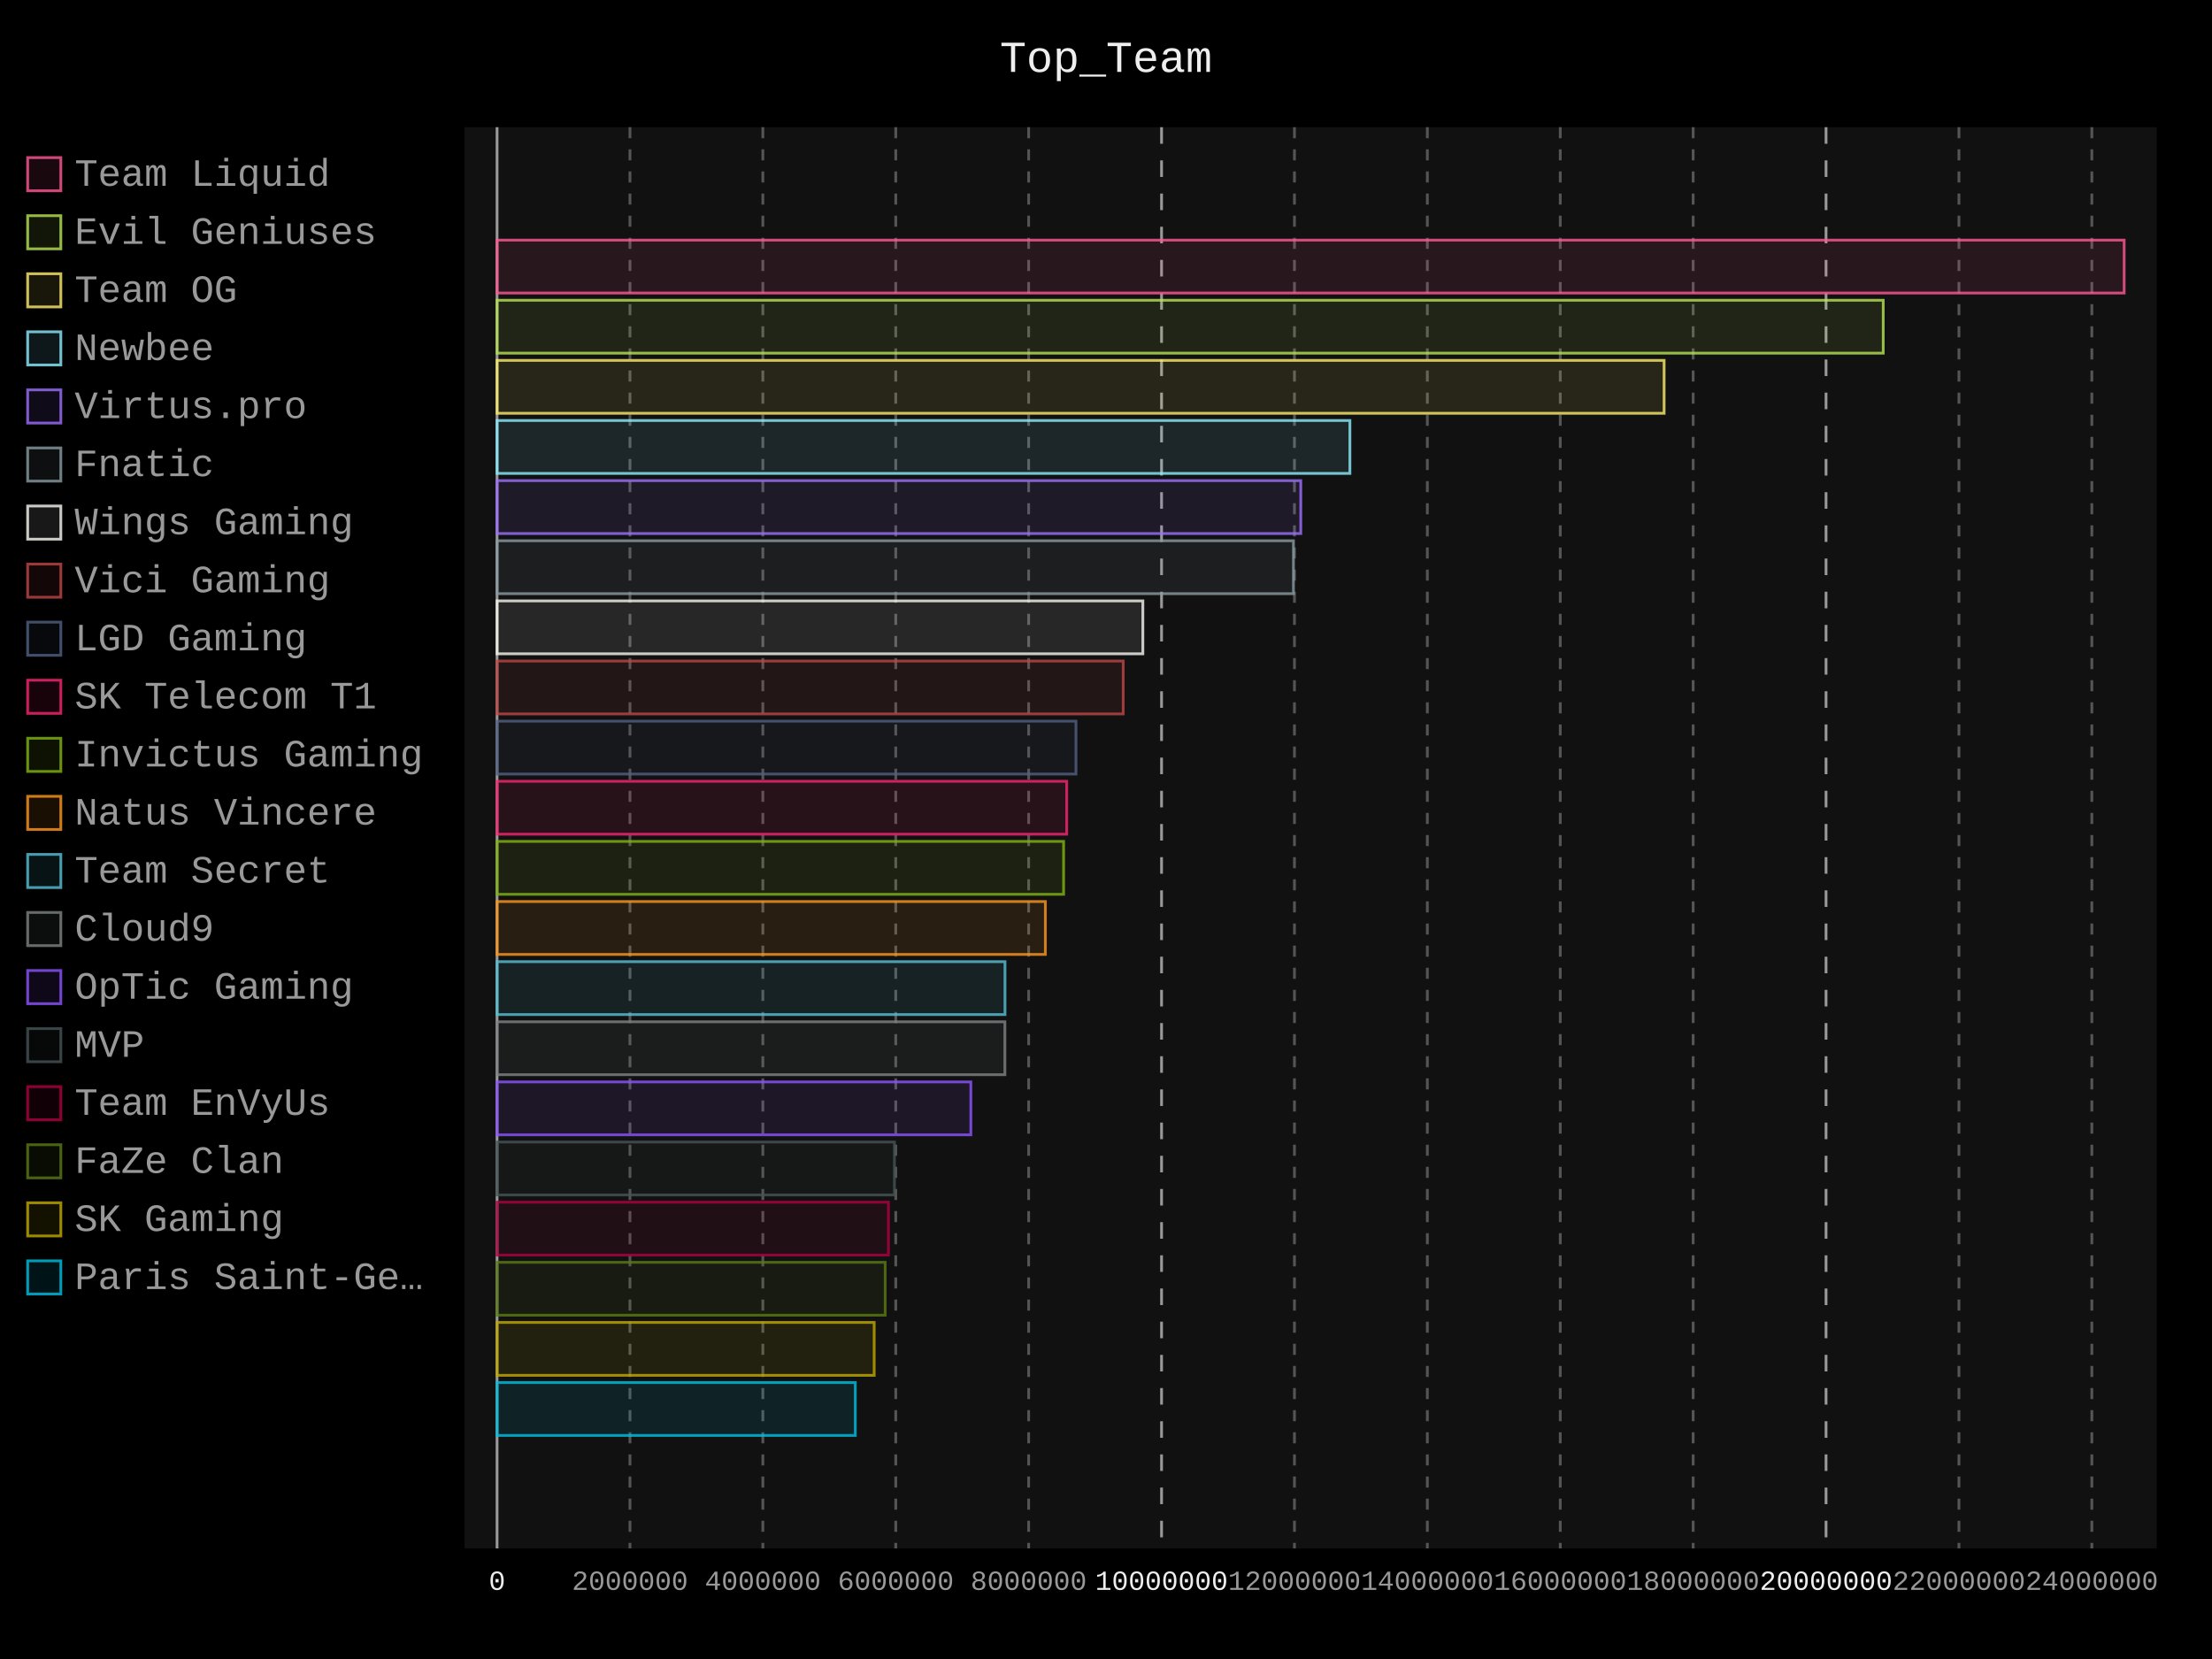
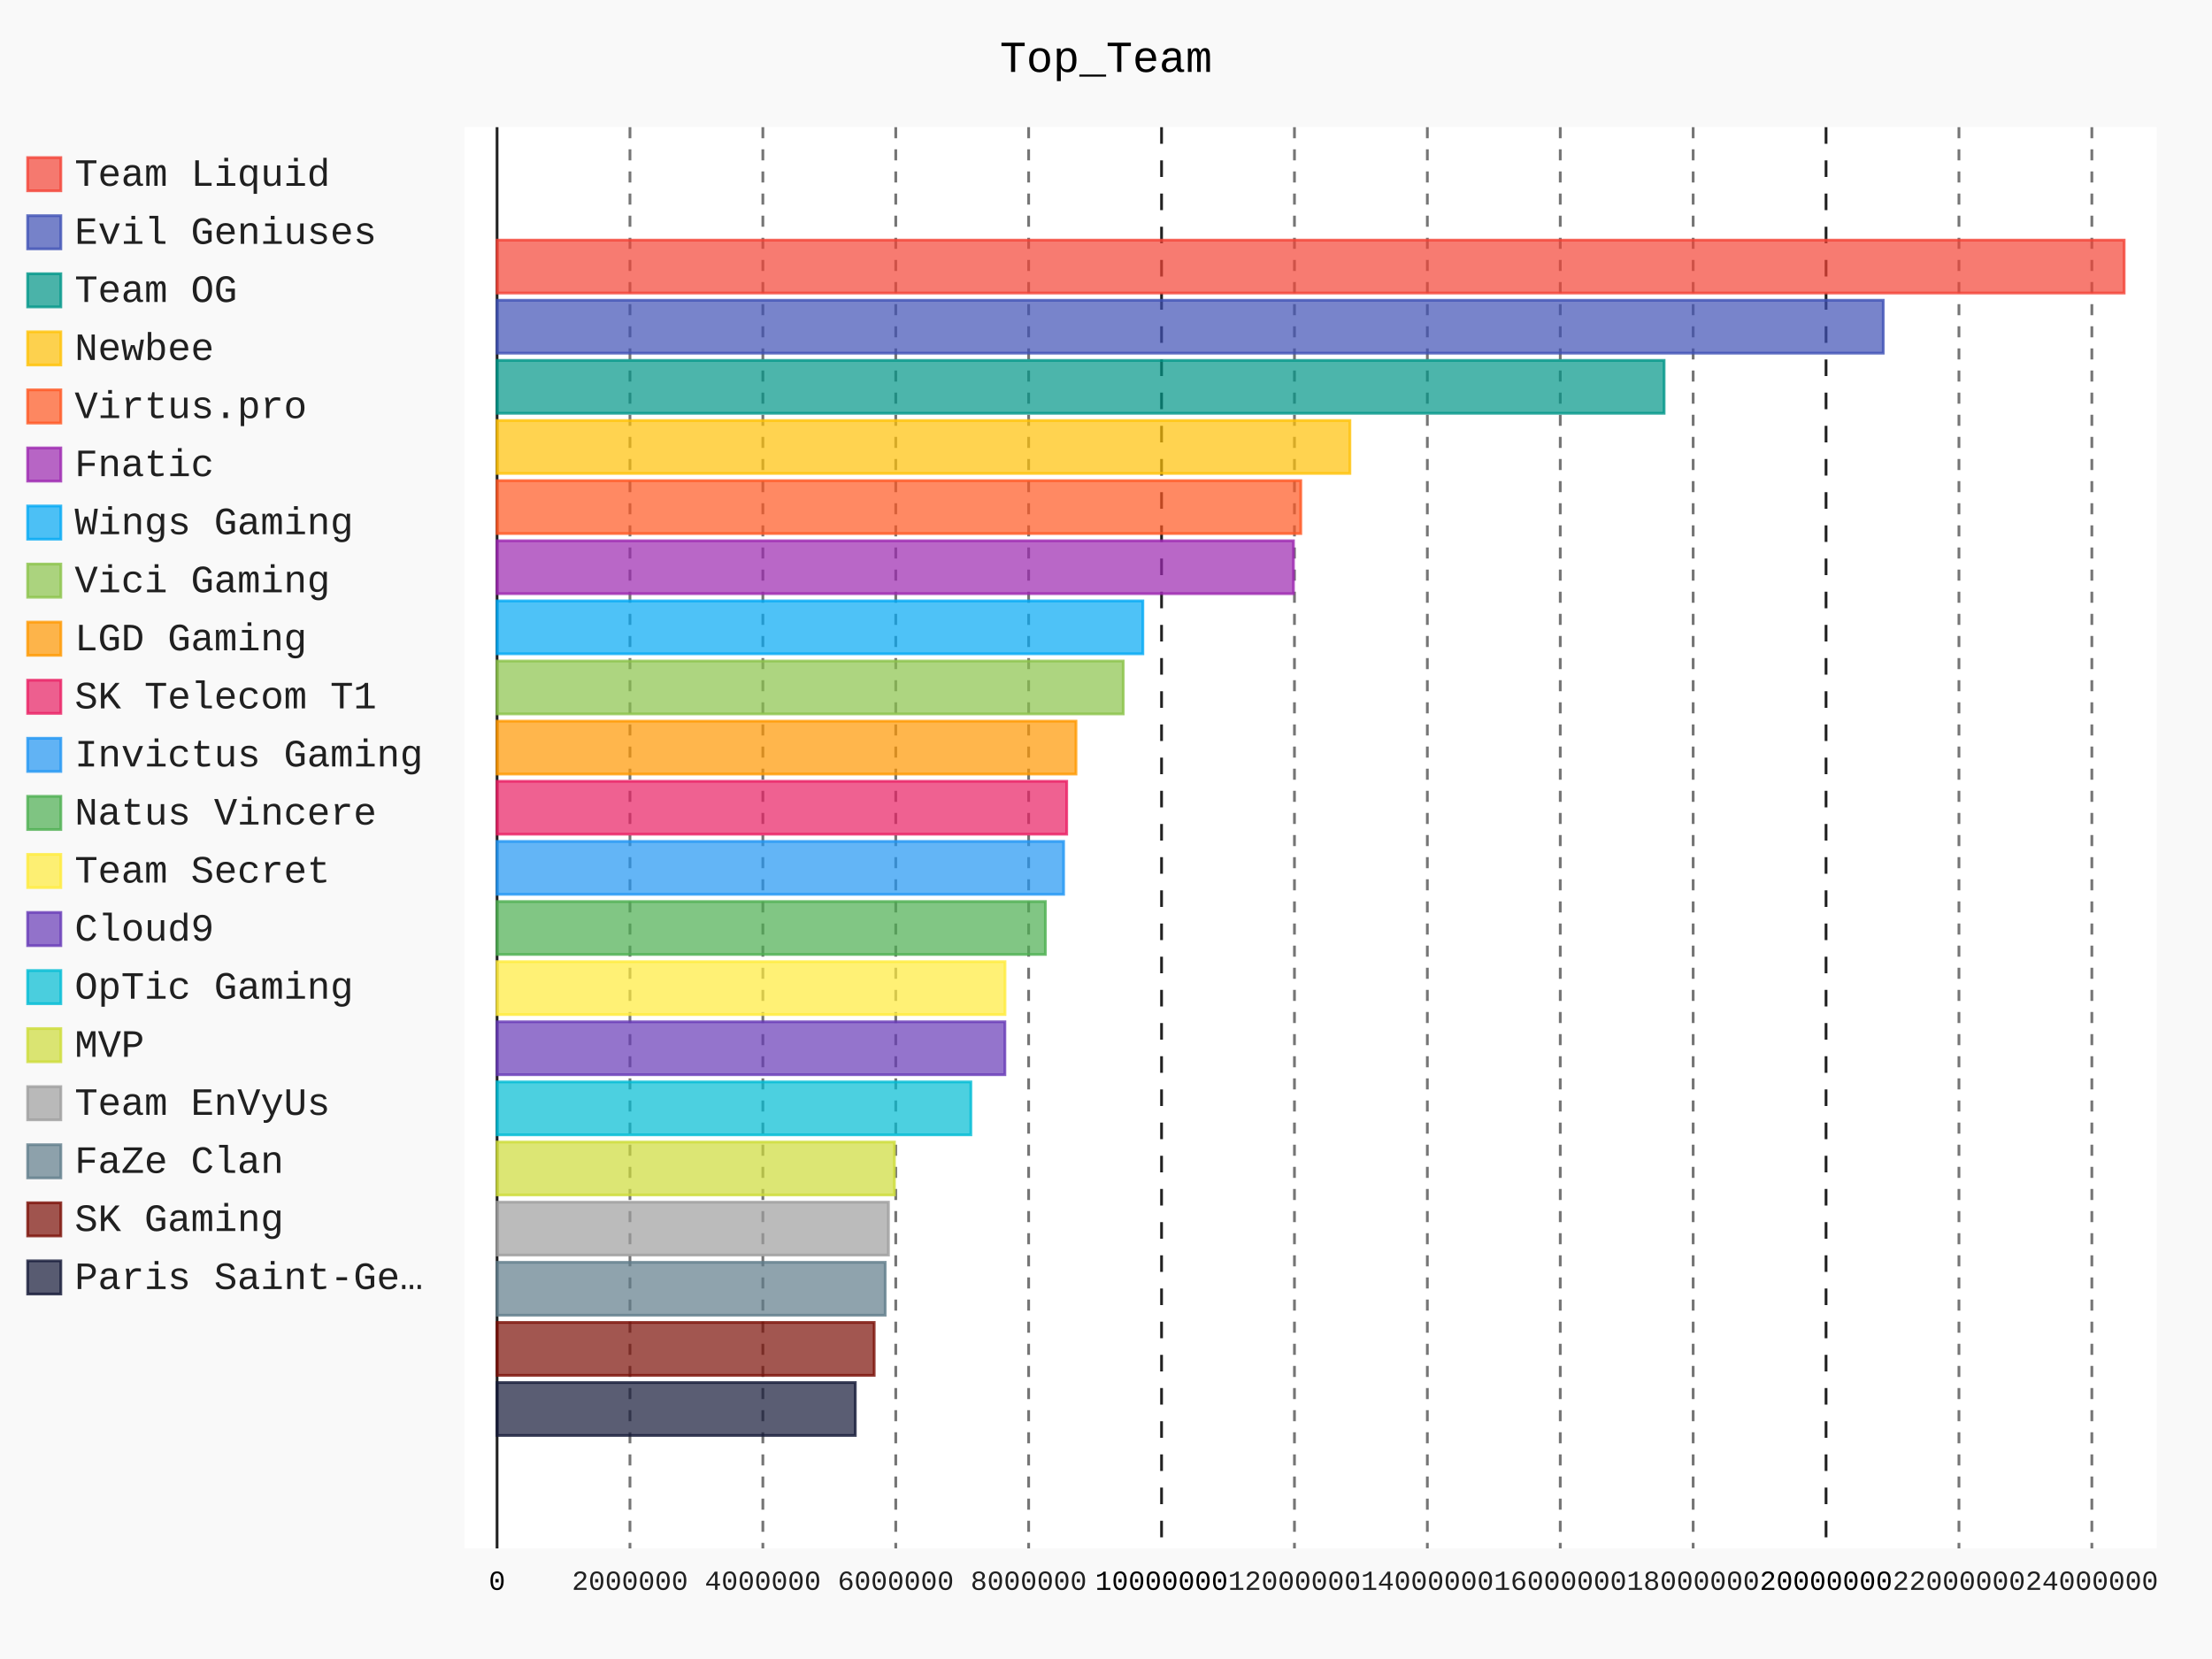
- <svg xmlns="http://www.w3.org/2000/svg" id="chart-6b45b60c-c236-4a94-9a50-632281157562" class="pygal-chart" viewBox="0 0 800 600">
+ <svg xmlns="http://www.w3.org/2000/svg" class="pygal-chart" id="chart-4aa87eb0-142a-40fe-87b5-8b1208b6a722" viewBox="0 0 800 600">
  <defs>
-     <style type="text/css">#chart-6b45b60c-c236-4a94-9a50-632281157562{-webkit-user-select:none;-webkit-font-smoothing:antialiased;font-family:Consolas,"Liberation Mono",Menlo,Courier,monospace}#chart-6b45b60c-c236-4a94-9a50-632281157562 .title{font-family:Consolas,"Liberation Mono",Menlo,Courier,monospace;font-size:16px}#chart-6b45b60c-c236-4a94-9a50-632281157562 .legends .legend text{font-family:Consolas,"Liberation Mono",Menlo,Courier,monospace;font-size:14px}#chart-6b45b60c-c236-4a94-9a50-632281157562 .axis text{font-family:Consolas,"Liberation Mono",Menlo,Courier,monospace;font-size:10px}#chart-6b45b60c-c236-4a94-9a50-632281157562 .axis text.major{font-family:Consolas,"Liberation Mono",Menlo,Courier,monospace;font-size:10px}#chart-6b45b60c-c236-4a94-9a50-632281157562 .text-overlay text.value{font-family:Consolas,"Liberation Mono",Menlo,Courier,monospace;font-size:16px}#chart-6b45b60c-c236-4a94-9a50-632281157562 .text-overlay text.label{font-family:Consolas,"Liberation Mono",Menlo,Courier,monospace;font-size:10px}#chart-6b45b60c-c236-4a94-9a50-632281157562 .tooltip{font-family:Consolas,"Liberation Mono",Menlo,Courier,monospace;font-size:14px}#chart-6b45b60c-c236-4a94-9a50-632281157562 text.no_data{font-family:Consolas,"Liberation Mono",Menlo,Courier,monospace;font-size:64px}
- #chart-6b45b60c-c236-4a94-9a50-632281157562{background-color:black}#chart-6b45b60c-c236-4a94-9a50-632281157562 path,#chart-6b45b60c-c236-4a94-9a50-632281157562 line,#chart-6b45b60c-c236-4a94-9a50-632281157562 rect,#chart-6b45b60c-c236-4a94-9a50-632281157562 circle{-webkit-transition:1s ease-out;-moz-transition:1s ease-out;transition:1s ease-out}#chart-6b45b60c-c236-4a94-9a50-632281157562 .graph &gt; .background{fill:black}#chart-6b45b60c-c236-4a94-9a50-632281157562 .plot &gt; .background{fill:#111}#chart-6b45b60c-c236-4a94-9a50-632281157562 .graph{fill:#999}#chart-6b45b60c-c236-4a94-9a50-632281157562 text.no_data{fill:#eee}#chart-6b45b60c-c236-4a94-9a50-632281157562 .title{fill:#eee}#chart-6b45b60c-c236-4a94-9a50-632281157562 .legends .legend text{fill:#999}#chart-6b45b60c-c236-4a94-9a50-632281157562 .legends .legend:hover text{fill:#eee}#chart-6b45b60c-c236-4a94-9a50-632281157562 .axis .line{stroke:#eee}#chart-6b45b60c-c236-4a94-9a50-632281157562 .axis .guide.line{stroke:#555}#chart-6b45b60c-c236-4a94-9a50-632281157562 .axis .major.line{stroke:#999}#chart-6b45b60c-c236-4a94-9a50-632281157562 .axis text.major{fill:#eee}#chart-6b45b60c-c236-4a94-9a50-632281157562 .axis.y .guides:hover .guide.line,#chart-6b45b60c-c236-4a94-9a50-632281157562 .line-graph .axis.x .guides:hover .guide.line,#chart-6b45b60c-c236-4a94-9a50-632281157562 .stackedline-graph .axis.x .guides:hover .guide.line,#chart-6b45b60c-c236-4a94-9a50-632281157562 .xy-graph .axis.x .guides:hover .guide.line{stroke:#eee}#chart-6b45b60c-c236-4a94-9a50-632281157562 .axis .guides:hover text{fill:#eee}#chart-6b45b60c-c236-4a94-9a50-632281157562 .reactive{fill-opacity:.1;stroke-opacity:.8}#chart-6b45b60c-c236-4a94-9a50-632281157562 .ci{stroke:#999}#chart-6b45b60c-c236-4a94-9a50-632281157562 .reactive.active,#chart-6b45b60c-c236-4a94-9a50-632281157562 .active .reactive{fill-opacity:.75;stroke-opacity:.9;stroke-width:4}#chart-6b45b60c-c236-4a94-9a50-632281157562 .ci .reactive.active{stroke-width:1.5}#chart-6b45b60c-c236-4a94-9a50-632281157562 .series text{fill:#eee}#chart-6b45b60c-c236-4a94-9a50-632281157562 .tooltip rect{fill:#111;stroke:#eee;-webkit-transition:opacity 1s ease-out;-moz-transition:opacity 1s ease-out;transition:opacity 1s ease-out}#chart-6b45b60c-c236-4a94-9a50-632281157562 .tooltip .label{fill:#999}#chart-6b45b60c-c236-4a94-9a50-632281157562 .tooltip .label{fill:#999}#chart-6b45b60c-c236-4a94-9a50-632281157562 .tooltip .legend{font-size:.8em;fill:#555}#chart-6b45b60c-c236-4a94-9a50-632281157562 .tooltip .x_label{font-size:.6em;fill:#eee}#chart-6b45b60c-c236-4a94-9a50-632281157562 .tooltip .xlink{font-size:.5em;text-decoration:underline}#chart-6b45b60c-c236-4a94-9a50-632281157562 .tooltip .value{font-size:1.5em}#chart-6b45b60c-c236-4a94-9a50-632281157562 .bound{font-size:.5em}#chart-6b45b60c-c236-4a94-9a50-632281157562 .max-value{font-size:.75em;fill:#555}#chart-6b45b60c-c236-4a94-9a50-632281157562 .map-element{fill:#111;stroke:#555 !important}#chart-6b45b60c-c236-4a94-9a50-632281157562 .map-element .reactive{fill-opacity:inherit;stroke-opacity:inherit}#chart-6b45b60c-c236-4a94-9a50-632281157562 .color-0,#chart-6b45b60c-c236-4a94-9a50-632281157562 .color-0 a:visited{stroke:#ff5995;fill:#ff5995}#chart-6b45b60c-c236-4a94-9a50-632281157562 .color-1,#chart-6b45b60c-c236-4a94-9a50-632281157562 .color-1 a:visited{stroke:#b6e354;fill:#b6e354}#chart-6b45b60c-c236-4a94-9a50-632281157562 .color-2,#chart-6b45b60c-c236-4a94-9a50-632281157562 .color-2 a:visited{stroke:#feed6c;fill:#feed6c}#chart-6b45b60c-c236-4a94-9a50-632281157562 .color-3,#chart-6b45b60c-c236-4a94-9a50-632281157562 .color-3 a:visited{stroke:#8cedff;fill:#8cedff}#chart-6b45b60c-c236-4a94-9a50-632281157562 .color-4,#chart-6b45b60c-c236-4a94-9a50-632281157562 .color-4 a:visited{stroke:#9e6ffe;fill:#9e6ffe}#chart-6b45b60c-c236-4a94-9a50-632281157562 .color-5,#chart-6b45b60c-c236-4a94-9a50-632281157562 .color-5 a:visited{stroke:#899ca1;fill:#899ca1}#chart-6b45b60c-c236-4a94-9a50-632281157562 .color-6,#chart-6b45b60c-c236-4a94-9a50-632281157562 .color-6 a:visited{stroke:#f8f8f2;fill:#f8f8f2}#chart-6b45b60c-c236-4a94-9a50-632281157562 .color-7,#chart-6b45b60c-c236-4a94-9a50-632281157562 .color-7 a:visited{stroke:#bf4646;fill:#bf4646}#chart-6b45b60c-c236-4a94-9a50-632281157562 .color-8,#chart-6b45b60c-c236-4a94-9a50-632281157562 .color-8 a:visited{stroke:#516083;fill:#516083}#chart-6b45b60c-c236-4a94-9a50-632281157562 .color-9,#chart-6b45b60c-c236-4a94-9a50-632281157562 .color-9 a:visited{stroke:#f92672;fill:#f92672}#chart-6b45b60c-c236-4a94-9a50-632281157562 .color-10,#chart-6b45b60c-c236-4a94-9a50-632281157562 .color-10 a:visited{stroke:#82b414;fill:#82b414}#chart-6b45b60c-c236-4a94-9a50-632281157562 .color-11,#chart-6b45b60c-c236-4a94-9a50-632281157562 .color-11 a:visited{stroke:#fd971f;fill:#fd971f}#chart-6b45b60c-c236-4a94-9a50-632281157562 .color-12,#chart-6b45b60c-c236-4a94-9a50-632281157562 .color-12 a:visited{stroke:#56c2d6;fill:#56c2d6}#chart-6b45b60c-c236-4a94-9a50-632281157562 .color-13,#chart-6b45b60c-c236-4a94-9a50-632281157562 .color-13 a:visited{stroke:#808384;fill:#808384}#chart-6b45b60c-c236-4a94-9a50-632281157562 .color-14,#chart-6b45b60c-c236-4a94-9a50-632281157562 .color-14 a:visited{stroke:#8c54fe;fill:#8c54fe}#chart-6b45b60c-c236-4a94-9a50-632281157562 .color-15,#chart-6b45b60c-c236-4a94-9a50-632281157562 .color-15 a:visited{stroke:#465457;fill:#465457}#chart-6b45b60c-c236-4a94-9a50-632281157562 .color-16,#chart-6b45b60c-c236-4a94-9a50-632281157562 .color-16 a:visited{stroke:#b00040;fill:#b00040}#chart-6b45b60c-c236-4a94-9a50-632281157562 .color-17,#chart-6b45b60c-c236-4a94-9a50-632281157562 .color-17 a:visited{stroke:#5a7b14;fill:#5a7b14}#chart-6b45b60c-c236-4a94-9a50-632281157562 .color-18,#chart-6b45b60c-c236-4a94-9a50-632281157562 .color-18 a:visited{stroke:#c0aa01;fill:#c0aa01}#chart-6b45b60c-c236-4a94-9a50-632281157562 .color-19,#chart-6b45b60c-c236-4a94-9a50-632281157562 .color-19 a:visited{stroke:#00bfe3;fill:#00bfe3}#chart-6b45b60c-c236-4a94-9a50-632281157562 .text-overlay .color-0 text{fill:black}#chart-6b45b60c-c236-4a94-9a50-632281157562 .text-overlay .color-1 text{fill:black}#chart-6b45b60c-c236-4a94-9a50-632281157562 .text-overlay .color-2 text{fill:black}#chart-6b45b60c-c236-4a94-9a50-632281157562 .text-overlay .color-3 text{fill:black}#chart-6b45b60c-c236-4a94-9a50-632281157562 .text-overlay .color-4 text{fill:black}#chart-6b45b60c-c236-4a94-9a50-632281157562 .text-overlay .color-5 text{fill:black}#chart-6b45b60c-c236-4a94-9a50-632281157562 .text-overlay .color-6 text{fill:black}#chart-6b45b60c-c236-4a94-9a50-632281157562 .text-overlay .color-7 text{fill:black}#chart-6b45b60c-c236-4a94-9a50-632281157562 .text-overlay .color-8 text{fill:black}#chart-6b45b60c-c236-4a94-9a50-632281157562 .text-overlay .color-9 text{fill:black}#chart-6b45b60c-c236-4a94-9a50-632281157562 .text-overlay .color-10 text{fill:black}#chart-6b45b60c-c236-4a94-9a50-632281157562 .text-overlay .color-11 text{fill:black}#chart-6b45b60c-c236-4a94-9a50-632281157562 .text-overlay .color-12 text{fill:black}#chart-6b45b60c-c236-4a94-9a50-632281157562 .text-overlay .color-13 text{fill:black}#chart-6b45b60c-c236-4a94-9a50-632281157562 .text-overlay .color-14 text{fill:black}#chart-6b45b60c-c236-4a94-9a50-632281157562 .text-overlay .color-15 text{fill:black}#chart-6b45b60c-c236-4a94-9a50-632281157562 .text-overlay .color-16 text{fill:black}#chart-6b45b60c-c236-4a94-9a50-632281157562 .text-overlay .color-17 text{fill:black}#chart-6b45b60c-c236-4a94-9a50-632281157562 .text-overlay .color-18 text{fill:black}#chart-6b45b60c-c236-4a94-9a50-632281157562 .text-overlay .color-19 text{fill:black}
- #chart-6b45b60c-c236-4a94-9a50-632281157562 text.no_data{text-anchor:middle}#chart-6b45b60c-c236-4a94-9a50-632281157562 .guide.line{fill:none}#chart-6b45b60c-c236-4a94-9a50-632281157562 .centered{text-anchor:middle}#chart-6b45b60c-c236-4a94-9a50-632281157562 .title{text-anchor:middle}#chart-6b45b60c-c236-4a94-9a50-632281157562 .legends .legend text{fill-opacity:1}#chart-6b45b60c-c236-4a94-9a50-632281157562 .axis.x text{text-anchor:middle}#chart-6b45b60c-c236-4a94-9a50-632281157562 .axis.x:not(.web) text[transform]{text-anchor:start}#chart-6b45b60c-c236-4a94-9a50-632281157562 .axis.x:not(.web) text[transform].backwards{text-anchor:end}#chart-6b45b60c-c236-4a94-9a50-632281157562 .axis.y text{text-anchor:end}#chart-6b45b60c-c236-4a94-9a50-632281157562 .axis.y text[transform].backwards{text-anchor:start}#chart-6b45b60c-c236-4a94-9a50-632281157562 .axis.y2 text{text-anchor:start}#chart-6b45b60c-c236-4a94-9a50-632281157562 .axis.y2 text[transform].backwards{text-anchor:end}#chart-6b45b60c-c236-4a94-9a50-632281157562 .axis .guide.line{stroke-dasharray:4,4}#chart-6b45b60c-c236-4a94-9a50-632281157562 .axis .major.guide.line{stroke-dasharray:6,6}#chart-6b45b60c-c236-4a94-9a50-632281157562 .horizontal .axis.y .guide.line,#chart-6b45b60c-c236-4a94-9a50-632281157562 .horizontal .axis.y2 .guide.line,#chart-6b45b60c-c236-4a94-9a50-632281157562 .vertical .axis.x .guide.line{opacity:0}#chart-6b45b60c-c236-4a94-9a50-632281157562 .horizontal .axis.always_show .guide.line,#chart-6b45b60c-c236-4a94-9a50-632281157562 .vertical .axis.always_show .guide.line{opacity:1 !important}#chart-6b45b60c-c236-4a94-9a50-632281157562 .axis.y .guides:hover .guide.line,#chart-6b45b60c-c236-4a94-9a50-632281157562 .axis.y2 .guides:hover .guide.line,#chart-6b45b60c-c236-4a94-9a50-632281157562 .axis.x .guides:hover .guide.line{opacity:1}#chart-6b45b60c-c236-4a94-9a50-632281157562 .axis .guides:hover text{opacity:1}#chart-6b45b60c-c236-4a94-9a50-632281157562 .nofill{fill:none}#chart-6b45b60c-c236-4a94-9a50-632281157562 .subtle-fill{fill-opacity:.2}#chart-6b45b60c-c236-4a94-9a50-632281157562 .dot{stroke-width:1px;fill-opacity:1}#chart-6b45b60c-c236-4a94-9a50-632281157562 .dot.active{stroke-width:5px}#chart-6b45b60c-c236-4a94-9a50-632281157562 .dot.negative{fill:transparent}#chart-6b45b60c-c236-4a94-9a50-632281157562 text,#chart-6b45b60c-c236-4a94-9a50-632281157562 tspan{stroke:none !important}#chart-6b45b60c-c236-4a94-9a50-632281157562 .series text.active{opacity:1}#chart-6b45b60c-c236-4a94-9a50-632281157562 .tooltip rect{fill-opacity:.95;stroke-width:.5}#chart-6b45b60c-c236-4a94-9a50-632281157562 .tooltip text{fill-opacity:1}#chart-6b45b60c-c236-4a94-9a50-632281157562 .showable{visibility:hidden}#chart-6b45b60c-c236-4a94-9a50-632281157562 .showable.shown{visibility:visible}#chart-6b45b60c-c236-4a94-9a50-632281157562 .gauge-background{fill:rgba(229,229,229,1);stroke:none}#chart-6b45b60c-c236-4a94-9a50-632281157562 .bg-lines{stroke:black;stroke-width:2px}</style>
+     <style type="text/css">#chart-4aa87eb0-142a-40fe-87b5-8b1208b6a722{-webkit-user-select:none;-webkit-font-smoothing:antialiased;font-family:Consolas,"Liberation Mono",Menlo,Courier,monospace}#chart-4aa87eb0-142a-40fe-87b5-8b1208b6a722 .title{font-family:Consolas,"Liberation Mono",Menlo,Courier,monospace;font-size:16px}#chart-4aa87eb0-142a-40fe-87b5-8b1208b6a722 .legends .legend text{font-family:Consolas,"Liberation Mono",Menlo,Courier,monospace;font-size:14px}#chart-4aa87eb0-142a-40fe-87b5-8b1208b6a722 .axis text{font-family:Consolas,"Liberation Mono",Menlo,Courier,monospace;font-size:10px}#chart-4aa87eb0-142a-40fe-87b5-8b1208b6a722 .axis text.major{font-family:Consolas,"Liberation Mono",Menlo,Courier,monospace;font-size:10px}#chart-4aa87eb0-142a-40fe-87b5-8b1208b6a722 .text-overlay text.value{font-family:Consolas,"Liberation Mono",Menlo,Courier,monospace;font-size:16px}#chart-4aa87eb0-142a-40fe-87b5-8b1208b6a722 .text-overlay text.label{font-family:Consolas,"Liberation Mono",Menlo,Courier,monospace;font-size:10px}#chart-4aa87eb0-142a-40fe-87b5-8b1208b6a722 .tooltip{font-family:Consolas,"Liberation Mono",Menlo,Courier,monospace;font-size:14px}#chart-4aa87eb0-142a-40fe-87b5-8b1208b6a722 text.no_data{font-family:Consolas,"Liberation Mono",Menlo,Courier,monospace;font-size:64px}
+ #chart-4aa87eb0-142a-40fe-87b5-8b1208b6a722{background-color:rgba(249,249,249,1)}#chart-4aa87eb0-142a-40fe-87b5-8b1208b6a722 path,#chart-4aa87eb0-142a-40fe-87b5-8b1208b6a722 line,#chart-4aa87eb0-142a-40fe-87b5-8b1208b6a722 rect,#chart-4aa87eb0-142a-40fe-87b5-8b1208b6a722 circle{-webkit-transition:150ms;-moz-transition:150ms;transition:150ms}#chart-4aa87eb0-142a-40fe-87b5-8b1208b6a722 .graph &gt; .background{fill:rgba(249,249,249,1)}#chart-4aa87eb0-142a-40fe-87b5-8b1208b6a722 .plot &gt; .background{fill:rgba(255,255,255,1)}#chart-4aa87eb0-142a-40fe-87b5-8b1208b6a722 .graph{fill:rgba(0,0,0,.87)}#chart-4aa87eb0-142a-40fe-87b5-8b1208b6a722 text.no_data{fill:rgba(0,0,0,1)}#chart-4aa87eb0-142a-40fe-87b5-8b1208b6a722 .title{fill:rgba(0,0,0,1)}#chart-4aa87eb0-142a-40fe-87b5-8b1208b6a722 .legends .legend text{fill:rgba(0,0,0,.87)}#chart-4aa87eb0-142a-40fe-87b5-8b1208b6a722 .legends .legend:hover text{fill:rgba(0,0,0,1)}#chart-4aa87eb0-142a-40fe-87b5-8b1208b6a722 .axis .line{stroke:rgba(0,0,0,1)}#chart-4aa87eb0-142a-40fe-87b5-8b1208b6a722 .axis .guide.line{stroke:rgba(0,0,0,.54)}#chart-4aa87eb0-142a-40fe-87b5-8b1208b6a722 .axis .major.line{stroke:rgba(0,0,0,.87)}#chart-4aa87eb0-142a-40fe-87b5-8b1208b6a722 .axis text.major{fill:rgba(0,0,0,1)}#chart-4aa87eb0-142a-40fe-87b5-8b1208b6a722 .axis.y .guides:hover .guide.line,#chart-4aa87eb0-142a-40fe-87b5-8b1208b6a722 .line-graph .axis.x .guides:hover .guide.line,#chart-4aa87eb0-142a-40fe-87b5-8b1208b6a722 .stackedline-graph .axis.x .guides:hover .guide.line,#chart-4aa87eb0-142a-40fe-87b5-8b1208b6a722 .xy-graph .axis.x .guides:hover .guide.line{stroke:rgba(0,0,0,1)}#chart-4aa87eb0-142a-40fe-87b5-8b1208b6a722 .axis .guides:hover text{fill:rgba(0,0,0,1)}#chart-4aa87eb0-142a-40fe-87b5-8b1208b6a722 .reactive{fill-opacity:.7;stroke-opacity:.8}#chart-4aa87eb0-142a-40fe-87b5-8b1208b6a722 .ci{stroke:rgba(0,0,0,.87)}#chart-4aa87eb0-142a-40fe-87b5-8b1208b6a722 .reactive.active,#chart-4aa87eb0-142a-40fe-87b5-8b1208b6a722 .active .reactive{fill-opacity:.8;stroke-opacity:.9;stroke-width:4}#chart-4aa87eb0-142a-40fe-87b5-8b1208b6a722 .ci .reactive.active{stroke-width:1.5}#chart-4aa87eb0-142a-40fe-87b5-8b1208b6a722 .series text{fill:rgba(0,0,0,1)}#chart-4aa87eb0-142a-40fe-87b5-8b1208b6a722 .tooltip rect{fill:rgba(255,255,255,1);stroke:rgba(0,0,0,1);-webkit-transition:opacity 150ms;-moz-transition:opacity 150ms;transition:opacity 150ms}#chart-4aa87eb0-142a-40fe-87b5-8b1208b6a722 .tooltip .label{fill:rgba(0,0,0,.87)}#chart-4aa87eb0-142a-40fe-87b5-8b1208b6a722 .tooltip .label{fill:rgba(0,0,0,.87)}#chart-4aa87eb0-142a-40fe-87b5-8b1208b6a722 .tooltip .legend{font-size:.8em;fill:rgba(0,0,0,.54)}#chart-4aa87eb0-142a-40fe-87b5-8b1208b6a722 .tooltip .x_label{font-size:.6em;fill:rgba(0,0,0,1)}#chart-4aa87eb0-142a-40fe-87b5-8b1208b6a722 .tooltip .xlink{font-size:.5em;text-decoration:underline}#chart-4aa87eb0-142a-40fe-87b5-8b1208b6a722 .tooltip .value{font-size:1.5em}#chart-4aa87eb0-142a-40fe-87b5-8b1208b6a722 .bound{font-size:.5em}#chart-4aa87eb0-142a-40fe-87b5-8b1208b6a722 .max-value{font-size:.75em;fill:rgba(0,0,0,.54)}#chart-4aa87eb0-142a-40fe-87b5-8b1208b6a722 .map-element{fill:rgba(255,255,255,1);stroke:rgba(0,0,0,.54) !important}#chart-4aa87eb0-142a-40fe-87b5-8b1208b6a722 .map-element .reactive{fill-opacity:inherit;stroke-opacity:inherit}#chart-4aa87eb0-142a-40fe-87b5-8b1208b6a722 .color-0,#chart-4aa87eb0-142a-40fe-87b5-8b1208b6a722 .color-0 a:visited{stroke:#f44336;fill:#f44336}#chart-4aa87eb0-142a-40fe-87b5-8b1208b6a722 .color-1,#chart-4aa87eb0-142a-40fe-87b5-8b1208b6a722 .color-1 a:visited{stroke:#3f51b5;fill:#3f51b5}#chart-4aa87eb0-142a-40fe-87b5-8b1208b6a722 .color-2,#chart-4aa87eb0-142a-40fe-87b5-8b1208b6a722 .color-2 a:visited{stroke:#009688;fill:#009688}#chart-4aa87eb0-142a-40fe-87b5-8b1208b6a722 .color-3,#chart-4aa87eb0-142a-40fe-87b5-8b1208b6a722 .color-3 a:visited{stroke:#ffc107;fill:#ffc107}#chart-4aa87eb0-142a-40fe-87b5-8b1208b6a722 .color-4,#chart-4aa87eb0-142a-40fe-87b5-8b1208b6a722 .color-4 a:visited{stroke:#ff5722;fill:#ff5722}#chart-4aa87eb0-142a-40fe-87b5-8b1208b6a722 .color-5,#chart-4aa87eb0-142a-40fe-87b5-8b1208b6a722 .color-5 a:visited{stroke:#9c27b0;fill:#9c27b0}#chart-4aa87eb0-142a-40fe-87b5-8b1208b6a722 .color-6,#chart-4aa87eb0-142a-40fe-87b5-8b1208b6a722 .color-6 a:visited{stroke:#03a9f4;fill:#03a9f4}#chart-4aa87eb0-142a-40fe-87b5-8b1208b6a722 .color-7,#chart-4aa87eb0-142a-40fe-87b5-8b1208b6a722 .color-7 a:visited{stroke:#8bc34a;fill:#8bc34a}#chart-4aa87eb0-142a-40fe-87b5-8b1208b6a722 .color-8,#chart-4aa87eb0-142a-40fe-87b5-8b1208b6a722 .color-8 a:visited{stroke:#ff9800;fill:#ff9800}#chart-4aa87eb0-142a-40fe-87b5-8b1208b6a722 .color-9,#chart-4aa87eb0-142a-40fe-87b5-8b1208b6a722 .color-9 a:visited{stroke:#e91e63;fill:#e91e63}#chart-4aa87eb0-142a-40fe-87b5-8b1208b6a722 .color-10,#chart-4aa87eb0-142a-40fe-87b5-8b1208b6a722 .color-10 a:visited{stroke:#2196f3;fill:#2196f3}#chart-4aa87eb0-142a-40fe-87b5-8b1208b6a722 .color-11,#chart-4aa87eb0-142a-40fe-87b5-8b1208b6a722 .color-11 a:visited{stroke:#4caf50;fill:#4caf50}#chart-4aa87eb0-142a-40fe-87b5-8b1208b6a722 .color-12,#chart-4aa87eb0-142a-40fe-87b5-8b1208b6a722 .color-12 a:visited{stroke:#ffeb3b;fill:#ffeb3b}#chart-4aa87eb0-142a-40fe-87b5-8b1208b6a722 .color-13,#chart-4aa87eb0-142a-40fe-87b5-8b1208b6a722 .color-13 a:visited{stroke:#673ab7;fill:#673ab7}#chart-4aa87eb0-142a-40fe-87b5-8b1208b6a722 .color-14,#chart-4aa87eb0-142a-40fe-87b5-8b1208b6a722 .color-14 a:visited{stroke:#00bcd4;fill:#00bcd4}#chart-4aa87eb0-142a-40fe-87b5-8b1208b6a722 .color-15,#chart-4aa87eb0-142a-40fe-87b5-8b1208b6a722 .color-15 a:visited{stroke:#cddc39;fill:#cddc39}#chart-4aa87eb0-142a-40fe-87b5-8b1208b6a722 .color-16,#chart-4aa87eb0-142a-40fe-87b5-8b1208b6a722 .color-16 a:visited{stroke:#9e9e9e;fill:#9e9e9e}#chart-4aa87eb0-142a-40fe-87b5-8b1208b6a722 .color-17,#chart-4aa87eb0-142a-40fe-87b5-8b1208b6a722 .color-17 a:visited{stroke:#607d8b;fill:#607d8b}#chart-4aa87eb0-142a-40fe-87b5-8b1208b6a722 .color-18,#chart-4aa87eb0-142a-40fe-87b5-8b1208b6a722 .color-18 a:visited{stroke:#7b0f07;fill:#7b0f07}#chart-4aa87eb0-142a-40fe-87b5-8b1208b6a722 .color-19,#chart-4aa87eb0-142a-40fe-87b5-8b1208b6a722 .color-19 a:visited{stroke:#141938;fill:#141938}#chart-4aa87eb0-142a-40fe-87b5-8b1208b6a722 .text-overlay .color-0 text{fill:black}#chart-4aa87eb0-142a-40fe-87b5-8b1208b6a722 .text-overlay .color-1 text{fill:black}#chart-4aa87eb0-142a-40fe-87b5-8b1208b6a722 .text-overlay .color-2 text{fill:black}#chart-4aa87eb0-142a-40fe-87b5-8b1208b6a722 .text-overlay .color-3 text{fill:black}#chart-4aa87eb0-142a-40fe-87b5-8b1208b6a722 .text-overlay .color-4 text{fill:black}#chart-4aa87eb0-142a-40fe-87b5-8b1208b6a722 .text-overlay .color-5 text{fill:black}#chart-4aa87eb0-142a-40fe-87b5-8b1208b6a722 .text-overlay .color-6 text{fill:black}#chart-4aa87eb0-142a-40fe-87b5-8b1208b6a722 .text-overlay .color-7 text{fill:black}#chart-4aa87eb0-142a-40fe-87b5-8b1208b6a722 .text-overlay .color-8 text{fill:black}#chart-4aa87eb0-142a-40fe-87b5-8b1208b6a722 .text-overlay .color-9 text{fill:black}#chart-4aa87eb0-142a-40fe-87b5-8b1208b6a722 .text-overlay .color-10 text{fill:black}#chart-4aa87eb0-142a-40fe-87b5-8b1208b6a722 .text-overlay .color-11 text{fill:black}#chart-4aa87eb0-142a-40fe-87b5-8b1208b6a722 .text-overlay .color-12 text{fill:black}#chart-4aa87eb0-142a-40fe-87b5-8b1208b6a722 .text-overlay .color-13 text{fill:black}#chart-4aa87eb0-142a-40fe-87b5-8b1208b6a722 .text-overlay .color-14 text{fill:black}#chart-4aa87eb0-142a-40fe-87b5-8b1208b6a722 .text-overlay .color-15 text{fill:black}#chart-4aa87eb0-142a-40fe-87b5-8b1208b6a722 .text-overlay .color-16 text{fill:black}#chart-4aa87eb0-142a-40fe-87b5-8b1208b6a722 .text-overlay .color-17 text{fill:black}#chart-4aa87eb0-142a-40fe-87b5-8b1208b6a722 .text-overlay .color-18 text{fill:black}#chart-4aa87eb0-142a-40fe-87b5-8b1208b6a722 .text-overlay .color-19 text{fill:white}
+ #chart-4aa87eb0-142a-40fe-87b5-8b1208b6a722 text.no_data{text-anchor:middle}#chart-4aa87eb0-142a-40fe-87b5-8b1208b6a722 .guide.line{fill:none}#chart-4aa87eb0-142a-40fe-87b5-8b1208b6a722 .centered{text-anchor:middle}#chart-4aa87eb0-142a-40fe-87b5-8b1208b6a722 .title{text-anchor:middle}#chart-4aa87eb0-142a-40fe-87b5-8b1208b6a722 .legends .legend text{fill-opacity:1}#chart-4aa87eb0-142a-40fe-87b5-8b1208b6a722 .axis.x text{text-anchor:middle}#chart-4aa87eb0-142a-40fe-87b5-8b1208b6a722 .axis.x:not(.web) text[transform]{text-anchor:start}#chart-4aa87eb0-142a-40fe-87b5-8b1208b6a722 .axis.x:not(.web) text[transform].backwards{text-anchor:end}#chart-4aa87eb0-142a-40fe-87b5-8b1208b6a722 .axis.y text{text-anchor:end}#chart-4aa87eb0-142a-40fe-87b5-8b1208b6a722 .axis.y text[transform].backwards{text-anchor:start}#chart-4aa87eb0-142a-40fe-87b5-8b1208b6a722 .axis.y2 text{text-anchor:start}#chart-4aa87eb0-142a-40fe-87b5-8b1208b6a722 .axis.y2 text[transform].backwards{text-anchor:end}#chart-4aa87eb0-142a-40fe-87b5-8b1208b6a722 .axis .guide.line{stroke-dasharray:4,4}#chart-4aa87eb0-142a-40fe-87b5-8b1208b6a722 .axis .major.guide.line{stroke-dasharray:6,6}#chart-4aa87eb0-142a-40fe-87b5-8b1208b6a722 .horizontal .axis.y .guide.line,#chart-4aa87eb0-142a-40fe-87b5-8b1208b6a722 .horizontal .axis.y2 .guide.line,#chart-4aa87eb0-142a-40fe-87b5-8b1208b6a722 .vertical .axis.x .guide.line{opacity:0}#chart-4aa87eb0-142a-40fe-87b5-8b1208b6a722 .horizontal .axis.always_show .guide.line,#chart-4aa87eb0-142a-40fe-87b5-8b1208b6a722 .vertical .axis.always_show .guide.line{opacity:1 !important}#chart-4aa87eb0-142a-40fe-87b5-8b1208b6a722 .axis.y .guides:hover .guide.line,#chart-4aa87eb0-142a-40fe-87b5-8b1208b6a722 .axis.y2 .guides:hover .guide.line,#chart-4aa87eb0-142a-40fe-87b5-8b1208b6a722 .axis.x .guides:hover .guide.line{opacity:1}#chart-4aa87eb0-142a-40fe-87b5-8b1208b6a722 .axis .guides:hover text{opacity:1}#chart-4aa87eb0-142a-40fe-87b5-8b1208b6a722 .nofill{fill:none}#chart-4aa87eb0-142a-40fe-87b5-8b1208b6a722 .subtle-fill{fill-opacity:.2}#chart-4aa87eb0-142a-40fe-87b5-8b1208b6a722 .dot{stroke-width:1px;fill-opacity:1}#chart-4aa87eb0-142a-40fe-87b5-8b1208b6a722 .dot.active{stroke-width:5px}#chart-4aa87eb0-142a-40fe-87b5-8b1208b6a722 .dot.negative{fill:transparent}#chart-4aa87eb0-142a-40fe-87b5-8b1208b6a722 text,#chart-4aa87eb0-142a-40fe-87b5-8b1208b6a722 tspan{stroke:none !important}#chart-4aa87eb0-142a-40fe-87b5-8b1208b6a722 .series text.active{opacity:1}#chart-4aa87eb0-142a-40fe-87b5-8b1208b6a722 .tooltip rect{fill-opacity:.95;stroke-width:.5}#chart-4aa87eb0-142a-40fe-87b5-8b1208b6a722 .tooltip text{fill-opacity:1}#chart-4aa87eb0-142a-40fe-87b5-8b1208b6a722 .showable{visibility:hidden}#chart-4aa87eb0-142a-40fe-87b5-8b1208b6a722 .showable.shown{visibility:visible}#chart-4aa87eb0-142a-40fe-87b5-8b1208b6a722 .gauge-background{fill:rgba(229,229,229,1);stroke:none}#chart-4aa87eb0-142a-40fe-87b5-8b1208b6a722 .bg-lines{stroke:rgba(249,249,249,1);stroke-width:2px}</style>
  </defs>
  <g class="graph horizontalbar-graph horizontal">
    <rect class="background" height="600" width="800" x="0" y="0" />
    <g class="plot" transform="translate(168, 46)">
      <rect class="background" height="514" width="612.0" x="0" y="0" />
      <g class="axis x always_show">
        <g class="guides">
          <path class="axis major line" d="M11.769 0 v514" />
          <text class="major" x="11.769" y="529.0">0</text>
        </g>
        <g class="guides">
          <path class="guide line" d="M59.834 0 v514" />
          <text class="" x="59.834" y="529.0">2000000</text>
        </g>
        <g class="guides">
          <path class="guide line" d="M107.898 0 v514" />
          <text class="" x="107.898" y="529.0">4000000</text>
        </g>
        <g class="guides">
          <path class="guide line" d="M155.963 0 v514" />
          <text class="" x="155.963" y="529.0">6000000</text>
        </g>
        <g class="guides">
          <path class="guide line" d="M204.028 0 v514" />
          <text class="" x="204.028" y="529.0">8000000</text>
        </g>
        <g class="guides">
          <path class="major guide line" d="M252.092 0 v514" />
          <text class="major" x="252.092" y="529.0">10000000</text>
        </g>
        <g class="guides">
          <path class="guide line" d="M300.157 0 v514" />
          <text class="" x="300.157" y="529.0">12000000</text>
        </g>
        <g class="guides">
          <path class="guide line" d="M348.221 0 v514" />
          <text class="" x="348.221" y="529.0">14000000</text>
        </g>
        <g class="guides">
          <path class="guide line" d="M396.286 0 v514" />
          <text class="" x="396.286" y="529.0">16000000</text>
        </g>
        <g class="guides">
          <path class="guide line" d="M444.351 0 v514" />
          <text class="" x="444.351" y="529.0">18000000</text>
        </g>
        <g class="guides">
          <path class="major guide line" d="M492.415 0 v514" />
          <text class="major" x="492.415" y="529.0">20000000</text>
        </g>
        <g class="guides">
          <path class="guide line" d="M540.48 0 v514" />
          <text class="" x="540.48" y="529.0">22000000</text>
        </g>
        <g class="guides">
          <path class="guide line" d="M588.544 0 v514" />
          <text class="" x="588.544" y="529.0">24000000</text>
        </g>
      </g>
      <g class="series serie-19 color-19">
        <g class="bars">
          <g class="bar">
            <rect class="rect reactive tooltip-trigger" height="19.137" rx="0" ry="0" width="129.562" x="11.769" y="454.02" />
          </g>
        </g>
      </g>
      <g class="series serie-18 color-18">
        <g class="bars">
          <g class="bar">
            <rect class="rect reactive tooltip-trigger" height="19.137" rx="0" ry="0" width="136.395" x="11.769" y="432.274" />
          </g>
        </g>
      </g>
      <g class="series serie-17 color-17">
        <g class="bars">
          <g class="bar">
            <rect class="rect reactive tooltip-trigger" height="19.137" rx="0" ry="0" width="140.368" x="11.769" y="410.528" />
          </g>
        </g>
      </g>
      <g class="series serie-16 color-16">
        <g class="bars">
          <g class="bar">
            <rect class="rect reactive tooltip-trigger" height="19.137" rx="0" ry="0" width="141.545" x="11.769" y="388.782" />
          </g>
        </g>
      </g>
      <g class="series serie-15 color-15">
        <g class="bars">
          <g class="bar">
            <rect class="rect reactive tooltip-trigger" height="19.137" rx="0" ry="0" width="143.719" x="11.769" y="367.036" />
          </g>
        </g>
      </g>
      <g class="series serie-14 color-14">
        <g class="bars">
          <g class="bar">
            <rect class="rect reactive tooltip-trigger" height="19.137" rx="0" ry="0" width="171.354" x="11.769" y="345.289" />
          </g>
        </g>
      </g>
      <g class="series serie-13 color-13">
        <g class="bars">
          <g class="bar">
            <rect class="rect reactive tooltip-trigger" height="19.137" rx="0" ry="0" width="183.664" x="11.769" y="323.543" />
          </g>
        </g>
      </g>
      <g class="series serie-12 color-12">
        <g class="bars">
          <g class="bar">
            <rect class="rect reactive tooltip-trigger" height="19.137" rx="0" ry="0" width="183.702" x="11.769" y="301.797" />
          </g>
        </g>
      </g>
      <g class="series serie-11 color-11">
        <g class="bars">
          <g class="bar">
            <rect class="rect reactive tooltip-trigger" height="19.137" rx="0" ry="0" width="198.305" x="11.769" y="280.051" />
          </g>
        </g>
      </g>
      <g class="series serie-10 color-10">
        <g class="bars">
          <g class="bar">
            <rect class="rect reactive tooltip-trigger" height="19.137" rx="0" ry="0" width="204.902" x="11.769" y="258.305" />
          </g>
        </g>
      </g>
      <g class="series serie-9 color-9">
        <g class="bars">
          <g class="bar">
            <rect class="rect reactive tooltip-trigger" height="19.137" rx="0" ry="0" width="206.02" x="11.769" y="236.559" />
          </g>
        </g>
      </g>
      <g class="series serie-8 color-8">
        <g class="bars">
          <g class="bar">
            <rect class="rect reactive tooltip-trigger" height="19.137" rx="0" ry="0" width="209.37" x="11.769" y="214.812" />
          </g>
        </g>
      </g>
      <g class="series serie-7 color-7">
        <g class="bars">
          <g class="bar">
            <rect class="rect reactive tooltip-trigger" height="19.137" rx="0" ry="0" width="226.458" x="11.769" y="193.066" />
          </g>
        </g>
      </g>
      <g class="series serie-6 color-6">
        <g class="bars">
          <g class="bar">
            <rect class="rect reactive tooltip-trigger" height="19.137" rx="0" ry="0" width="233.561" x="11.769" y="171.32" />
          </g>
        </g>
      </g>
      <g class="series serie-5 color-5">
        <g class="bars">
          <g class="bar">
            <rect class="rect reactive tooltip-trigger" height="19.137" rx="0" ry="0" width="288.028" x="11.769" y="149.574" />
          </g>
        </g>
      </g>
      <g class="series serie-4 color-4">
        <g class="bars">
          <g class="bar">
            <rect class="rect reactive tooltip-trigger" height="19.137" rx="0" ry="0" width="290.675" x="11.769" y="127.828" />
          </g>
        </g>
      </g>
      <g class="series serie-3 color-3">
        <g class="bars">
          <g class="bar">
            <rect class="rect reactive tooltip-trigger" height="19.137" rx="0" ry="0" width="308.441" x="11.769" y="106.082" />
          </g>
        </g>
      </g>
      <g class="series serie-2 color-2">
        <g class="bars">
          <g class="bar">
            <rect class="rect reactive tooltip-trigger" height="19.137" rx="0" ry="0" width="422.08" x="11.769" y="84.336" />
          </g>
        </g>
      </g>
      <g class="series serie-1 color-1">
        <g class="bars">
          <g class="bar">
            <rect class="rect reactive tooltip-trigger" height="19.137" rx="0" ry="0" width="501.327" x="11.769" y="62.589" />
          </g>
        </g>
      </g>
      <g class="series serie-0 color-0">
        <g class="bars">
          <g class="bar">
            <rect class="rect reactive tooltip-trigger" height="19.137" rx="0" ry="0" width="588.462" x="11.769" y="40.843" />
          </g>
        </g>
      </g>
    </g>
    <g class="titles">
      <text class="title plot_title" x="400.0" y="26">Top_Team</text>
    </g>
    <g class="plot overlay" transform="translate(168, 46)">
      <g class="series serie-19 color-19" />
      <g class="series serie-18 color-18" />
      <g class="series serie-17 color-17" />
      <g class="series serie-16 color-16" />
      <g class="series serie-15 color-15" />
      <g class="series serie-14 color-14" />
      <g class="series serie-13 color-13" />
      <g class="series serie-12 color-12" />
      <g class="series serie-11 color-11" />
      <g class="series serie-10 color-10" />
      <g class="series serie-9 color-9" />
      <g class="series serie-8 color-8" />
      <g class="series serie-7 color-7" />
      <g class="series serie-6 color-6" />
      <g class="series serie-5 color-5" />
      <g class="series serie-4 color-4" />
      <g class="series serie-3 color-3" />
      <g class="series serie-2 color-2" />
      <g class="series serie-1 color-1" />
      <g class="series serie-0 color-0" />
    </g>
    <g class="plot text-overlay" transform="translate(168, 46)">
      <g class="series serie-19 color-19" />
      <g class="series serie-18 color-18" />
      <g class="series serie-17 color-17" />
      <g class="series serie-16 color-16" />
      <g class="series serie-15 color-15" />
      <g class="series serie-14 color-14" />
      <g class="series serie-13 color-13" />
      <g class="series serie-12 color-12" />
      <g class="series serie-11 color-11" />
      <g class="series serie-10 color-10" />
      <g class="series serie-9 color-9" />
      <g class="series serie-8 color-8" />
      <g class="series serie-7 color-7" />
      <g class="series serie-6 color-6" />
      <g class="series serie-5 color-5" />
      <g class="series serie-4 color-4" />
      <g class="series serie-3 color-3" />
      <g class="series serie-2 color-2" />
      <g class="series serie-1 color-1" />
      <g class="series serie-0 color-0" />
    </g>
    <g class="plot tooltip-overlay" transform="translate(168, 46)">
      <g class="tooltip" style="opacity: 0" transform="translate(0 0)">
        <rect class="tooltip-box" height="0" rx="0" ry="0" width="0" />
        <g class="text" />
      </g>
    </g>
    <g class="legends" transform="translate(10, 56)">
      <g class="legend reactive activate-serie" id="activate-serie-0">
        <rect class="color-0 reactive" height="12" width="12" x="0.0" y="1.0" />
        <text x="17.0" y="11.2">Team Liquid</text>
      </g>
      <g class="legend reactive activate-serie" id="activate-serie-1">
        <rect class="color-1 reactive" height="12" width="12" x="0.0" y="22.0" />
        <text x="17.0" y="32.2">Evil Geniuses</text>
      </g>
      <g class="legend reactive activate-serie" id="activate-serie-2">
        <rect class="color-2 reactive" height="12" width="12" x="0.0" y="43.0" />
        <text x="17.0" y="53.2">Team OG</text>
      </g>
      <g class="legend reactive activate-serie" id="activate-serie-3">
        <rect class="color-3 reactive" height="12" width="12" x="0.0" y="64.0" />
        <text x="17.0" y="74.2">Newbee</text>
      </g>
      <g class="legend reactive activate-serie" id="activate-serie-4">
        <rect class="color-4 reactive" height="12" width="12" x="0.0" y="85.0" />
        <text x="17.0" y="95.2">Virtus.pro</text>
      </g>
      <g class="legend reactive activate-serie" id="activate-serie-5">
        <rect class="color-5 reactive" height="12" width="12" x="0.0" y="106.0" />
        <text x="17.0" y="116.2">Fnatic</text>
      </g>
      <g class="legend reactive activate-serie" id="activate-serie-6">
        <rect class="color-6 reactive" height="12" width="12" x="0.0" y="127.0" />
        <text x="17.0" y="137.2">Wings Gaming</text>
      </g>
      <g class="legend reactive activate-serie" id="activate-serie-7">
        <rect class="color-7 reactive" height="12" width="12" x="0.0" y="148.0" />
        <text x="17.0" y="158.2">Vici Gaming</text>
      </g>
      <g class="legend reactive activate-serie" id="activate-serie-8">
        <rect class="color-8 reactive" height="12" width="12" x="0.0" y="169.0" />
        <text x="17.0" y="179.2">LGD Gaming</text>
      </g>
      <g class="legend reactive activate-serie" id="activate-serie-9">
        <rect class="color-9 reactive" height="12" width="12" x="0.0" y="190.0" />
        <text x="17.0" y="200.2">SK Telecom T1</text>
      </g>
      <g class="legend reactive activate-serie" id="activate-serie-10">
        <rect class="color-10 reactive" height="12" width="12" x="0.0" y="211.0" />
        <text x="17.0" y="221.2">Invictus Gaming</text>
      </g>
      <g class="legend reactive activate-serie" id="activate-serie-11">
        <rect class="color-11 reactive" height="12" width="12" x="0.0" y="232.0" />
        <text x="17.0" y="242.2">Natus Vincere</text>
      </g>
      <g class="legend reactive activate-serie" id="activate-serie-12">
        <rect class="color-12 reactive" height="12" width="12" x="0.0" y="253.0" />
        <text x="17.0" y="263.2">Team Secret</text>
      </g>
      <g class="legend reactive activate-serie" id="activate-serie-13">
        <rect class="color-13 reactive" height="12" width="12" x="0.0" y="274.0" />
        <text x="17.0" y="284.2">Cloud9</text>
      </g>
      <g class="legend reactive activate-serie" id="activate-serie-14">
        <rect class="color-14 reactive" height="12" width="12" x="0.0" y="295.0" />
        <text x="17.0" y="305.2">OpTic Gaming</text>
      </g>
      <g class="legend reactive activate-serie" id="activate-serie-15">
        <rect class="color-15 reactive" height="12" width="12" x="0.0" y="316.0" />
        <text x="17.0" y="326.2">MVP</text>
      </g>
      <g class="legend reactive activate-serie" id="activate-serie-16">
        <rect class="color-16 reactive" height="12" width="12" x="0.0" y="337.0" />
        <text x="17.0" y="347.2">Team EnVyUs</text>
      </g>
      <g class="legend reactive activate-serie" id="activate-serie-17">
        <rect class="color-17 reactive" height="12" width="12" x="0.0" y="358.0" />
        <text x="17.0" y="368.2">FaZe Clan</text>
      </g>
      <g class="legend reactive activate-serie" id="activate-serie-18">
        <rect class="color-18 reactive" height="12" width="12" x="0.0" y="379.0" />
        <text x="17.0" y="389.2">SK Gaming</text>
      </g>
      <g class="legend reactive activate-serie" id="activate-serie-19">
        <rect class="color-19 reactive" height="12" width="12" x="0.0" y="400.0" />
        <text x="17.0" y="410.2">Paris Saint-Ge…</text>
      </g>
    </g>
    <g class="legends" transform="translate(790, 56)" />
  </g>
</svg>
